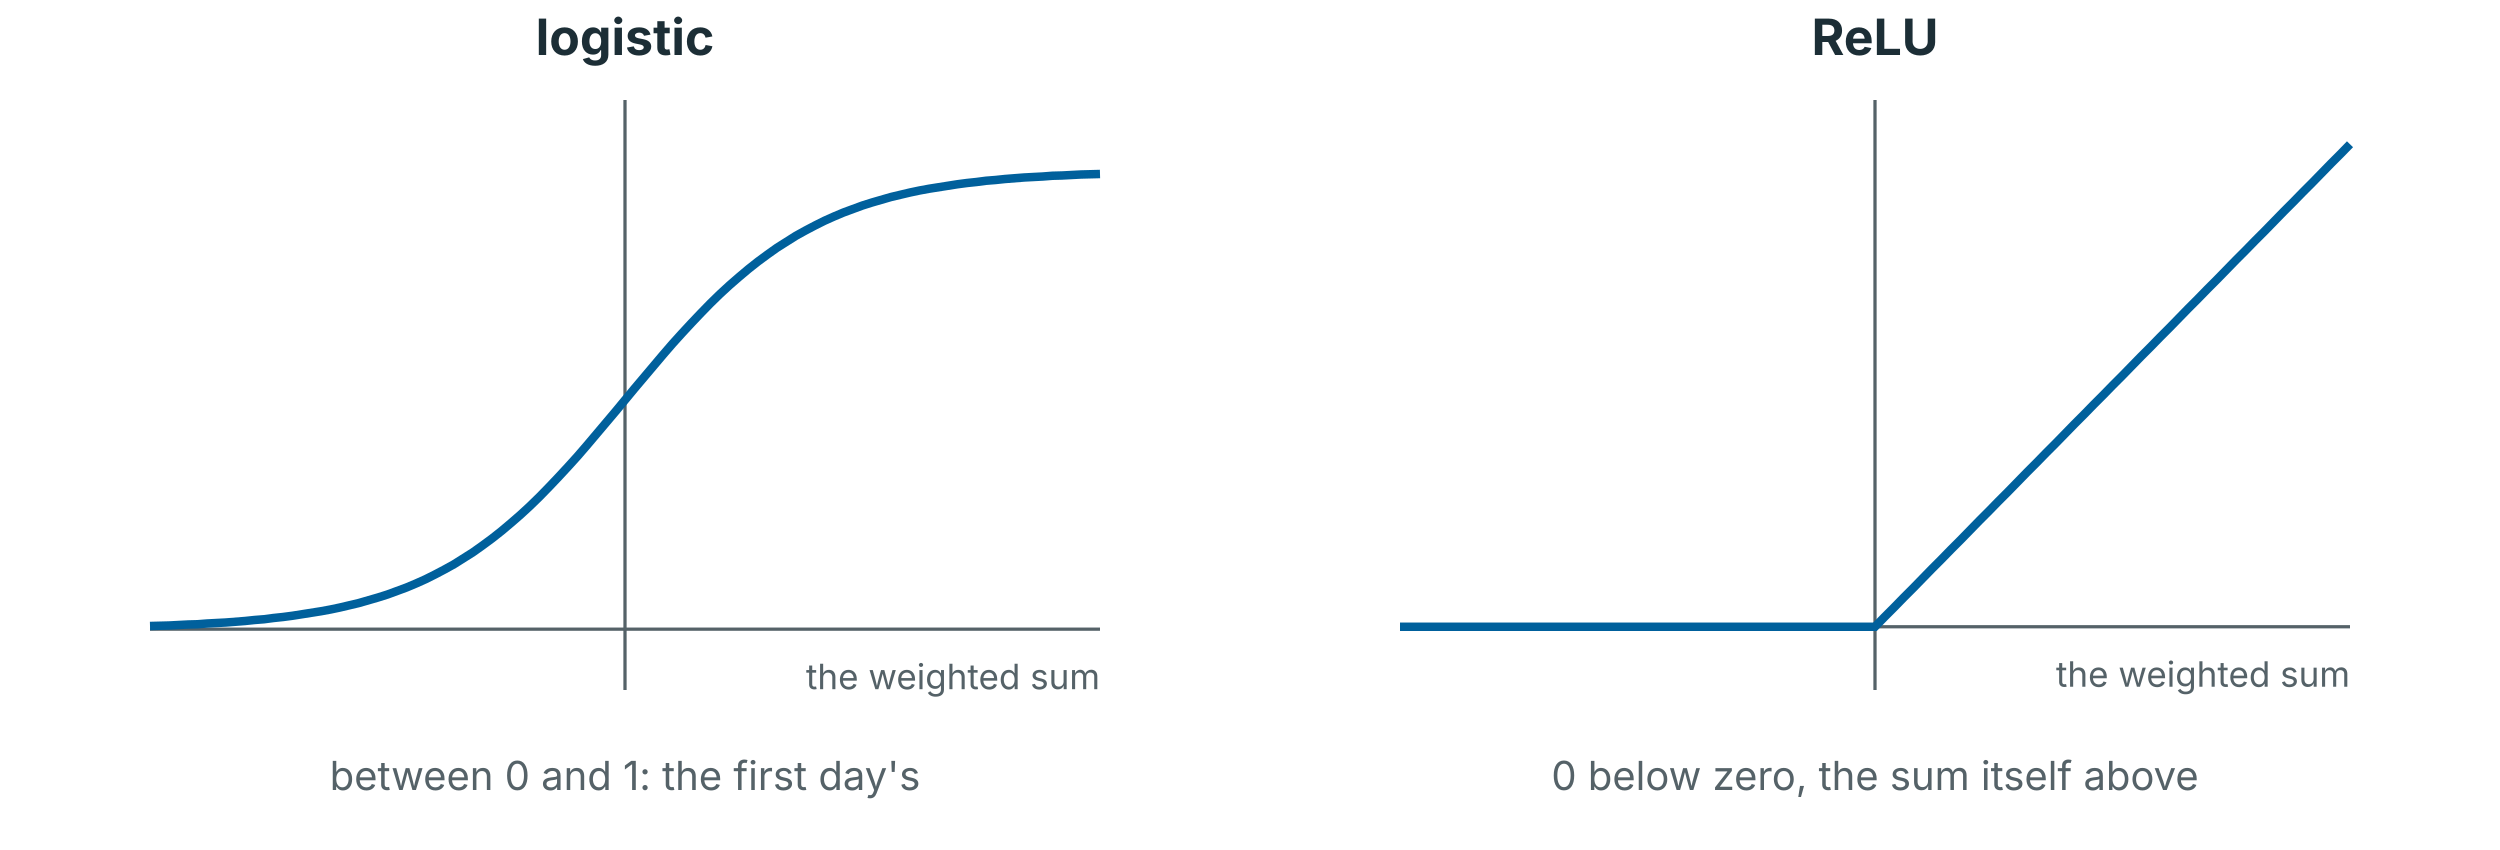
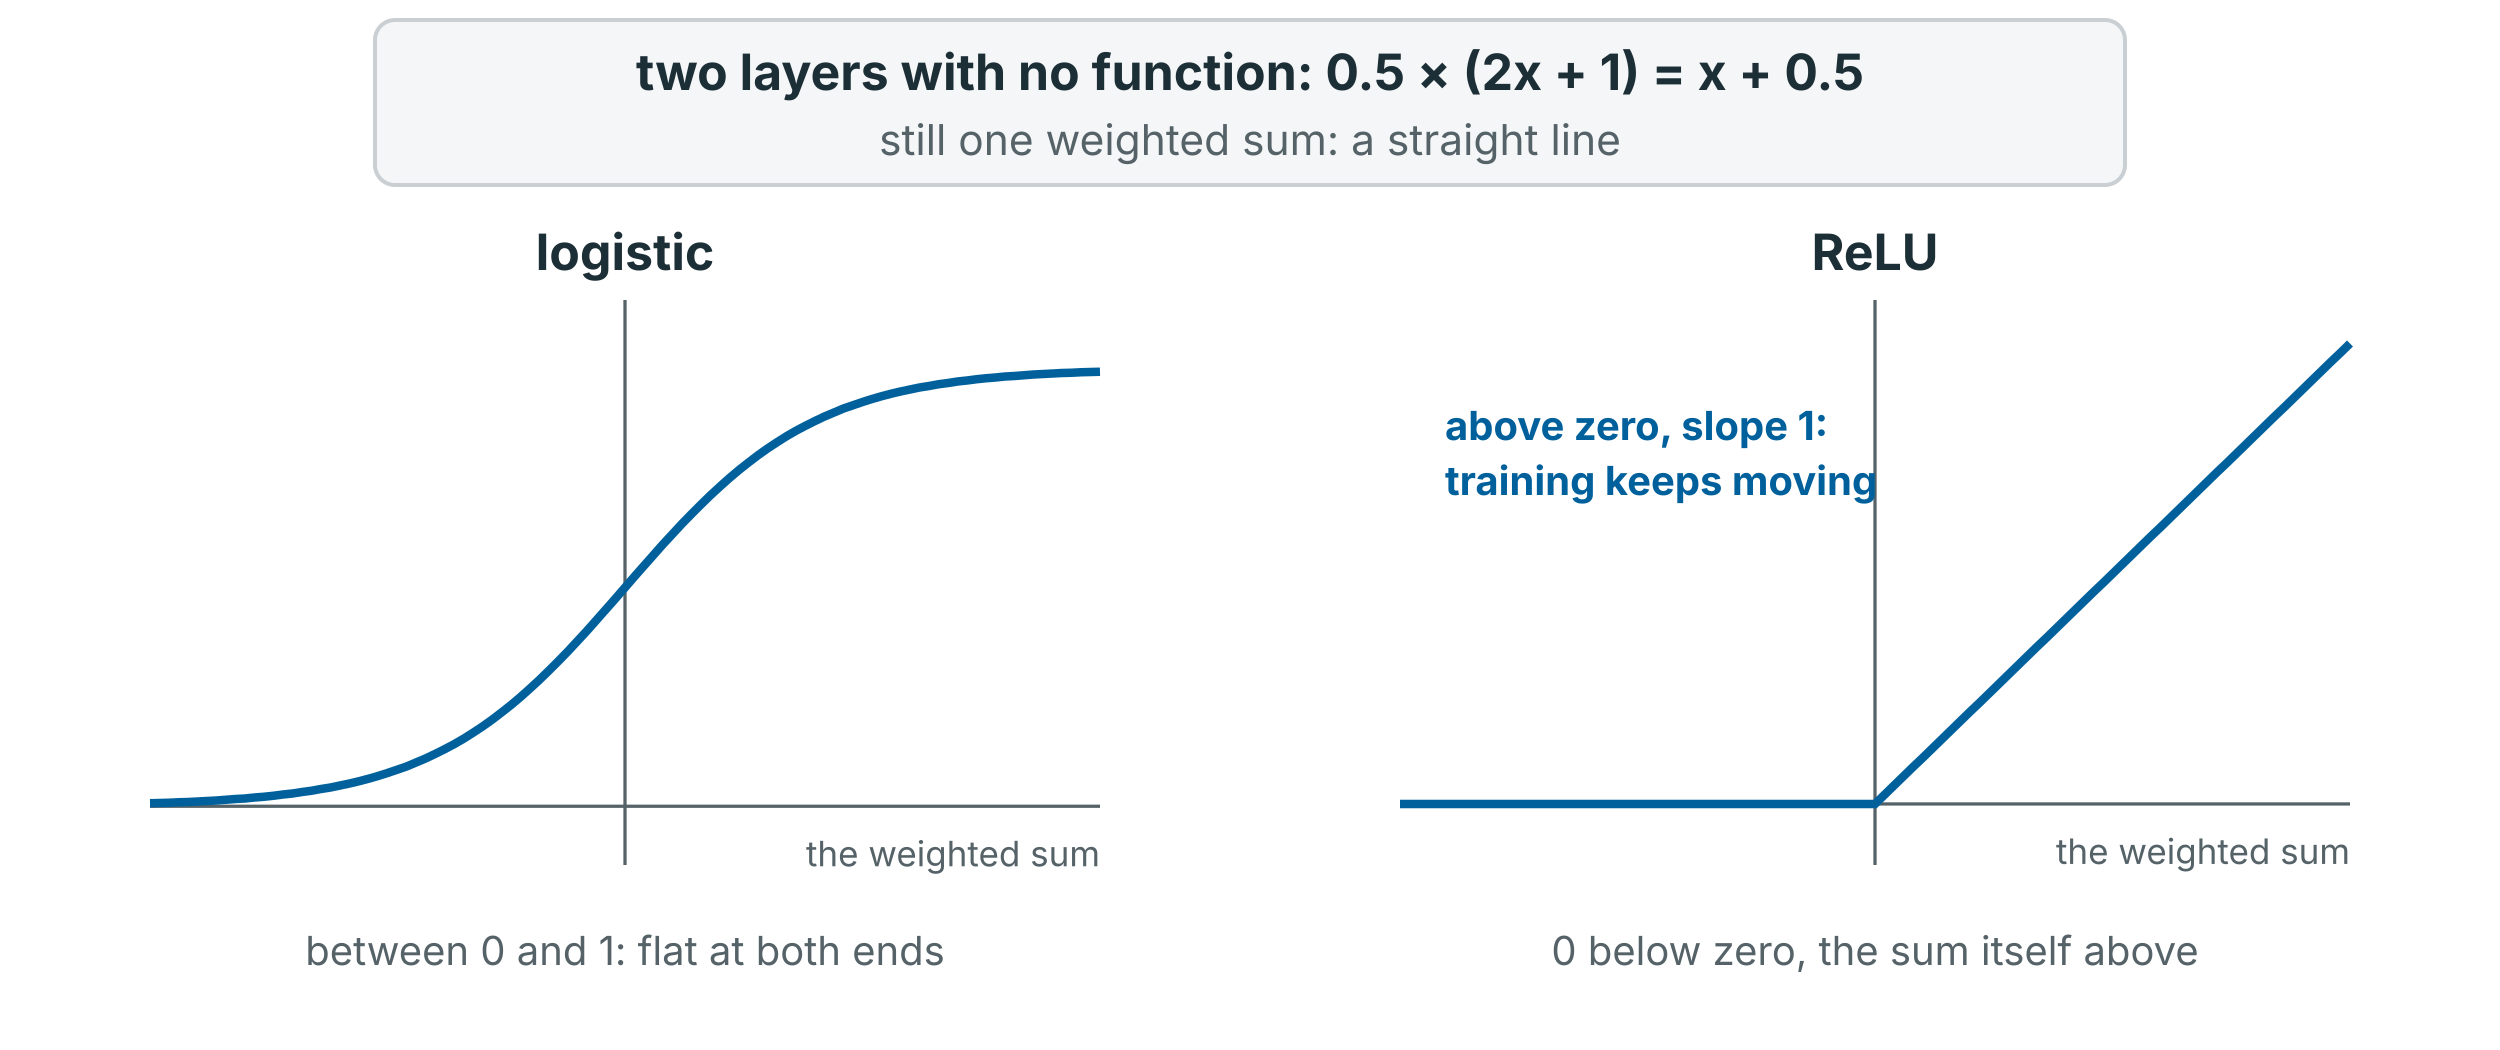
- <svg xmlns="http://www.w3.org/2000/svg" viewBox="0 0 1000 340" font-family="Inter, Arimo, Helvetica, sans-serif">
+ <svg xmlns="http://www.w3.org/2000/svg" viewBox="0 0 1000 420" font-family="Inter, Arimo, Helvetica, sans-serif">
  <defs>
    <marker id="ah" viewBox="0 0 10 10" refX="9" refY="5" markerWidth="7" markerHeight="7" orient="auto-start-reverse">
      <path d="M0,0 L10,5 L0,10 z" fill="#1c2e36" />
    </marker>
    <marker id="ahA" viewBox="0 0 10 10" refX="9" refY="5" markerWidth="7" markerHeight="7" orient="auto-start-reverse">
      <path class="accent-fill" d="M0,0 L10,5 L0,10 z" fill="#00609c" />
    </marker>
  </defs>
  <g data-step="1">
-     <line x1="60" y1="251.667" x2="440" y2="251.667" stroke="#556268" stroke-width="1.3" />
-     <line x1="250.0" y1="276" x2="250.0" y2="40" stroke="#556268" stroke-width="1.3" />
-     <polyline class="accent-stroke" points="60.0,250.4 63.8,250.3 67.6,250.2 71.4,250.0 75.2,249.8 79.0,249.7 82.8,249.4 86.6,249.2 90.4,249.0 94.2,248.7 98.0,248.4 101.8,248.0 105.6,247.7 109.4,247.2 113.2,246.8 117.0,246.3 120.8,245.7 124.6,245.1 128.4,244.5 132.2,243.8 136.0,243.0 139.8,242.1 143.6,241.2 147.4,240.1 151.2,239.0 155.0,237.8 158.8,236.4 162.6,235.0 166.4,233.4 170.2,231.7 174.0,229.8 177.8,227.8 181.6,225.7 185.4,223.3 189.2,220.9 193.0,218.2 196.8,215.4 200.6,212.4 204.4,209.2 208.2,205.9 212.0,202.4 215.8,198.7 219.6,194.8 223.4,190.8 227.2,186.7 231.0,182.5 234.8,178.1 238.6,173.6 242.4,169.1 246.2,164.6 250.0,160.0 253.8,155.4 257.6,150.9 261.4,146.4 265.2,141.9 269.0,137.5 272.8,133.3 276.6,129.2 280.4,125.2 284.2,121.3 288.0,117.6 291.8,114.1 295.6,110.8 299.4,107.6 303.2,104.6 307.0,101.8 310.8,99.1 314.6,96.7 318.4,94.3 322.2,92.2 326.0,90.2 329.8,88.3 333.6,86.6 337.4,85.0 341.2,83.6 345.0,82.2 348.8,81.0 352.6,79.9 356.4,78.8 360.2,77.9 364.0,77.0 367.8,76.2 371.6,75.5 375.4,74.9 379.2,74.3 383.0,73.7 386.8,73.2 390.6,72.8 394.4,72.3 398.2,72.0 402.0,71.6 405.8,71.3 409.6,71.0 413.4,70.8 417.2,70.6 421.0,70.3 424.8,70.2 428.6,70.0 432.4,69.8 436.2,69.7 440.0,69.6" fill="none" stroke="#00609c" stroke-width="3.4" />
-     <text x="440" y="275.667" font-size="14" font-weight="normal" text-anchor="end" fill="#556268">the weighted sum</text>
-     <text x="250.0" y="22" font-size="20" font-weight="bold" text-anchor="middle" fill="#1c2e36">logistic</text>
-     <text x="250.0" y="316" font-size="16" font-weight="normal" text-anchor="middle" fill="#556268">between 0 and 1: the first day's</text>
+     <rect x="150" y="8" width="700" height="66" rx="8" fill="#f4f6f7" stroke="#c9cfd2" stroke-width="1.6" />
+     <text x="500" y="36" font-size="20" font-weight="bold" text-anchor="middle" fill="#1c2e36">two layers with no function:  0.5 × (2x + 1)  =  x + 0.5</text>
+     <text x="500" y="62" font-size="17" font-weight="normal" text-anchor="middle" fill="#556268">still one weighted sum: a straight line</text>
  </g>
  <g data-step="2">
-     <line x1="560" y1="250.702" x2="940" y2="250.702" stroke="#556268" stroke-width="1.3" />
-     <line x1="750.0" y1="276" x2="750.0" y2="40" stroke="#556268" stroke-width="1.3" />
-     <polyline class="accent-stroke" points="560.0,250.7 563.8,250.7 567.6,250.7 571.4,250.7 575.2,250.7 579.0,250.7 582.8,250.7 586.6,250.7 590.4,250.7 594.2,250.7 598.0,250.7 601.8,250.7 605.6,250.7 609.4,250.7 613.2,250.7 617.0,250.7 620.8,250.7 624.6,250.7 628.4,250.7 632.2,250.7 636.0,250.7 639.8,250.7 643.6,250.7 647.4,250.7 651.2,250.7 655.0,250.7 658.8,250.7 662.6,250.7 666.4,250.7 670.2,250.7 674.0,250.7 677.8,250.7 681.6,250.7 685.4,250.7 689.2,250.7 693.0,250.7 696.8,250.7 700.6,250.7 704.4,250.7 708.2,250.7 712.0,250.7 715.8,250.7 719.6,250.7 723.4,250.7 727.2,250.7 731.0,250.7 734.8,250.7 738.6,250.7 742.4,250.7 746.2,250.7 750.0,250.7 753.8,246.8 757.6,243.0 761.4,239.1 765.2,235.3 769.0,231.4 772.8,227.5 776.6,223.7 780.4,219.8 784.2,216.0 788.0,212.1 791.8,208.2 795.6,204.4 799.4,200.5 803.2,196.7 807.0,192.8 810.8,188.9 814.6,185.1 818.4,181.2 822.2,177.4 826.0,173.5 829.8,169.6 833.6,165.8 837.4,161.9 841.2,158.1 845.0,154.2 848.8,150.4 852.6,146.5 856.4,142.6 860.2,138.8 864.0,134.9 867.8,131.1 871.6,127.2 875.4,123.3 879.2,119.5 883.0,115.6 886.8,111.8 890.6,107.9 894.4,104.0 898.2,100.2 902.0,96.3 905.8,92.5 909.6,88.6 913.4,84.7 917.2,80.9 921.0,77.0 924.8,73.2 928.6,69.3 932.4,65.4 936.2,61.6 940.0,57.7" fill="none" stroke="#00609c" stroke-width="3.4" />
-     <text x="940" y="274.702" font-size="14" font-weight="normal" text-anchor="end" fill="#556268">the weighted sum</text>
-     <text x="750.0" y="22" font-size="20" font-weight="bold" text-anchor="middle" fill="#1c2e36">ReLU</text>
-     <text x="750.0" y="316" font-size="16" font-weight="normal" text-anchor="middle" fill="#556268">0 below zero, the sum itself above</text>
+     <line x1="60" y1="322.5" x2="440" y2="322.5" stroke="#556268" stroke-width="1.3" />
+     <line x1="250.0" y1="346" x2="250.0" y2="120" stroke="#556268" stroke-width="1.3" />
+     <polyline class="accent-stroke" points="60.0,321.3 63.8,321.2 67.6,321.1 71.4,320.9 75.2,320.8 79.0,320.6 82.8,320.4 86.6,320.2 90.4,319.9 94.2,319.6 98.0,319.4 101.8,319.0 105.6,318.7 109.4,318.3 113.2,317.8 117.0,317.4 120.8,316.8 124.6,316.3 128.4,315.6 132.2,315.0 136.0,314.2 139.8,313.4 143.6,312.5 147.4,311.5 151.2,310.4 155.0,309.2 158.8,307.9 162.6,306.6 166.4,305.0 170.2,303.4 174.0,301.6 177.8,299.7 181.6,297.7 185.4,295.5 189.2,293.1 193.0,290.6 196.8,287.9 200.6,285.0 204.4,282.0 208.2,278.8 212.0,275.4 215.8,271.9 219.6,268.2 223.4,264.4 227.2,260.5 231.0,256.4 234.8,252.3 238.6,248.0 242.4,243.7 246.2,239.4 250.0,235.0 253.8,230.6 257.6,226.3 261.4,222.0 265.2,217.7 269.0,213.6 272.8,209.5 276.6,205.6 280.4,201.8 284.2,198.1 288.0,194.6 291.8,191.2 295.6,188.0 299.4,185.0 303.2,182.1 307.0,179.4 310.8,176.9 314.6,174.5 318.4,172.3 322.2,170.3 326.0,168.4 329.8,166.6 333.6,165.0 337.4,163.4 341.2,162.1 345.0,160.8 348.8,159.6 352.6,158.5 356.4,157.5 360.2,156.6 364.0,155.8 367.8,155.0 371.6,154.4 375.4,153.7 379.2,153.2 383.0,152.6 386.8,152.2 390.6,151.7 394.4,151.3 398.2,151.0 402.0,150.6 405.8,150.4 409.6,150.1 413.4,149.8 417.2,149.6 421.0,149.4 424.8,149.2 428.6,149.1 432.4,148.9 436.2,148.8 440.0,148.7" fill="none" stroke="#00609c" stroke-width="3.4" />
+     <text x="440" y="346.5" font-size="14" font-weight="normal" text-anchor="end" fill="#556268">the weighted sum</text>
+     <text x="250.0" y="108" font-size="20" font-weight="bold" text-anchor="middle" fill="#1c2e36">logistic</text>
+     <text x="250.0" y="386" font-size="16" font-weight="normal" text-anchor="middle" fill="#556268">between 0 and 1: flat at both ends</text>
+   </g>
+   <g data-step="3">
+     <line x1="560" y1="321.579" x2="940" y2="321.579" stroke="#556268" stroke-width="1.3" />
+     <line x1="750.0" y1="346" x2="750.0" y2="120" stroke="#556268" stroke-width="1.3" />
+     <polyline class="accent-stroke" points="560.0,321.6 563.8,321.6 567.6,321.6 571.4,321.6 575.2,321.6 579.0,321.6 582.8,321.6 586.6,321.6 590.4,321.6 594.2,321.6 598.0,321.6 601.8,321.6 605.6,321.6 609.4,321.6 613.2,321.6 617.0,321.6 620.8,321.6 624.6,321.6 628.4,321.6 632.2,321.6 636.0,321.6 639.8,321.6 643.6,321.6 647.4,321.6 651.2,321.6 655.0,321.6 658.8,321.6 662.6,321.6 666.4,321.6 670.2,321.6 674.0,321.6 677.8,321.6 681.6,321.6 685.4,321.6 689.2,321.6 693.0,321.6 696.8,321.6 700.6,321.6 704.4,321.6 708.2,321.6 712.0,321.6 715.8,321.6 719.6,321.6 723.4,321.6 727.2,321.6 731.0,321.6 734.8,321.6 738.6,321.6 742.4,321.6 746.2,321.6 750.0,321.6 753.8,317.9 757.6,314.2 761.4,310.5 765.2,306.8 769.0,303.2 772.8,299.5 776.6,295.8 780.4,292.1 784.2,288.4 788.0,284.7 791.8,281.1 795.6,277.4 799.4,273.7 803.2,270.0 807.0,266.3 810.8,262.6 814.6,258.9 818.4,255.3 822.2,251.6 826.0,247.9 829.8,244.2 833.6,240.5 837.4,236.8 841.2,233.2 845.0,229.5 848.8,225.8 852.6,222.1 856.4,218.4 860.2,214.7 864.0,211.1 867.8,207.4 871.6,203.7 875.4,200.0 879.2,196.3 883.0,192.6 886.8,188.9 890.6,185.3 894.4,181.6 898.2,177.9 902.0,174.2 905.8,170.5 909.6,166.8 913.4,163.2 917.2,159.5 921.0,155.8 924.8,152.1 928.6,148.4 932.4,144.7 936.2,141.1 940.0,137.4" fill="none" stroke="#00609c" stroke-width="3.4" />
+     <text x="940" y="345.579" font-size="14" font-weight="normal" text-anchor="end" fill="#556268">the weighted sum</text>
+     <text x="750.0" y="108" font-size="20" font-weight="bold" text-anchor="middle" fill="#1c2e36">ReLU</text>
+     <text x="750.0" y="386" font-size="16" font-weight="normal" text-anchor="middle" fill="#556268">0 below zero, the sum itself above</text>
+     <text class="accent-fill" x="578" y="176" font-size="16" font-weight="bold" text-anchor="start" fill="#00609c">above zero, slope 1:</text>
+     <text class="accent-fill" x="578" y="198" font-size="16" font-weight="bold" text-anchor="start" fill="#00609c">training keeps moving</text>
  </g>
</svg>
